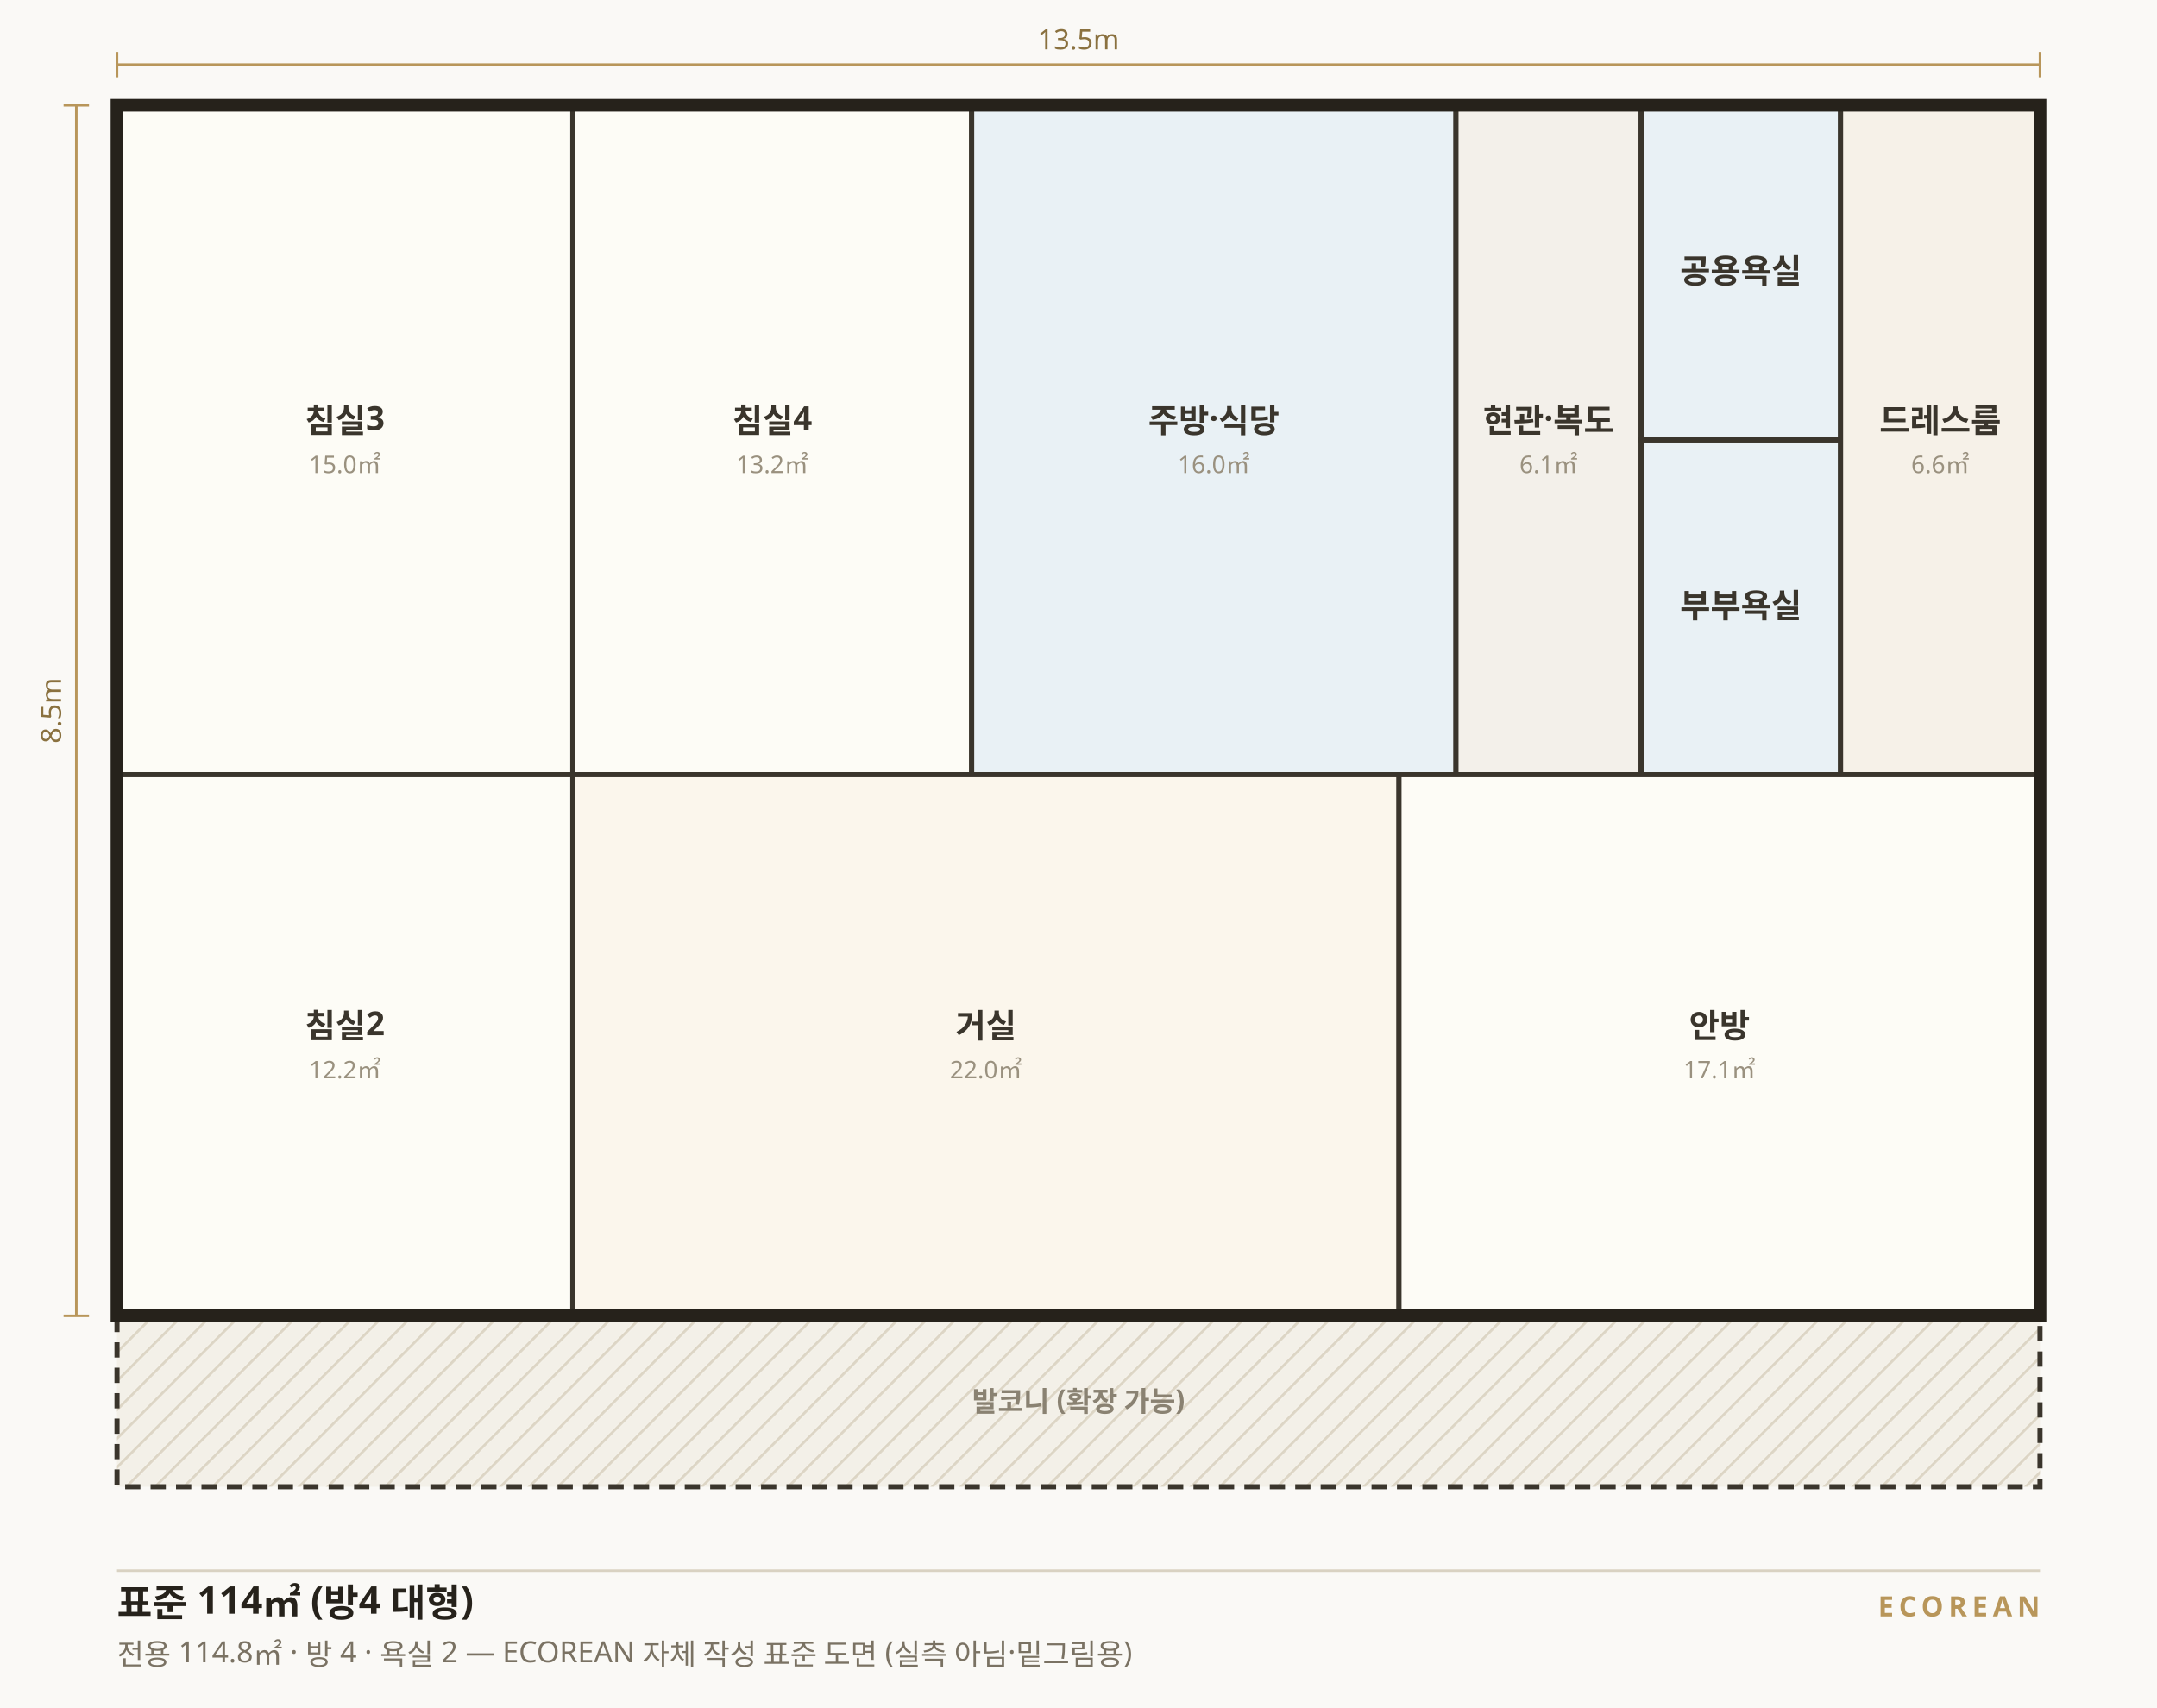
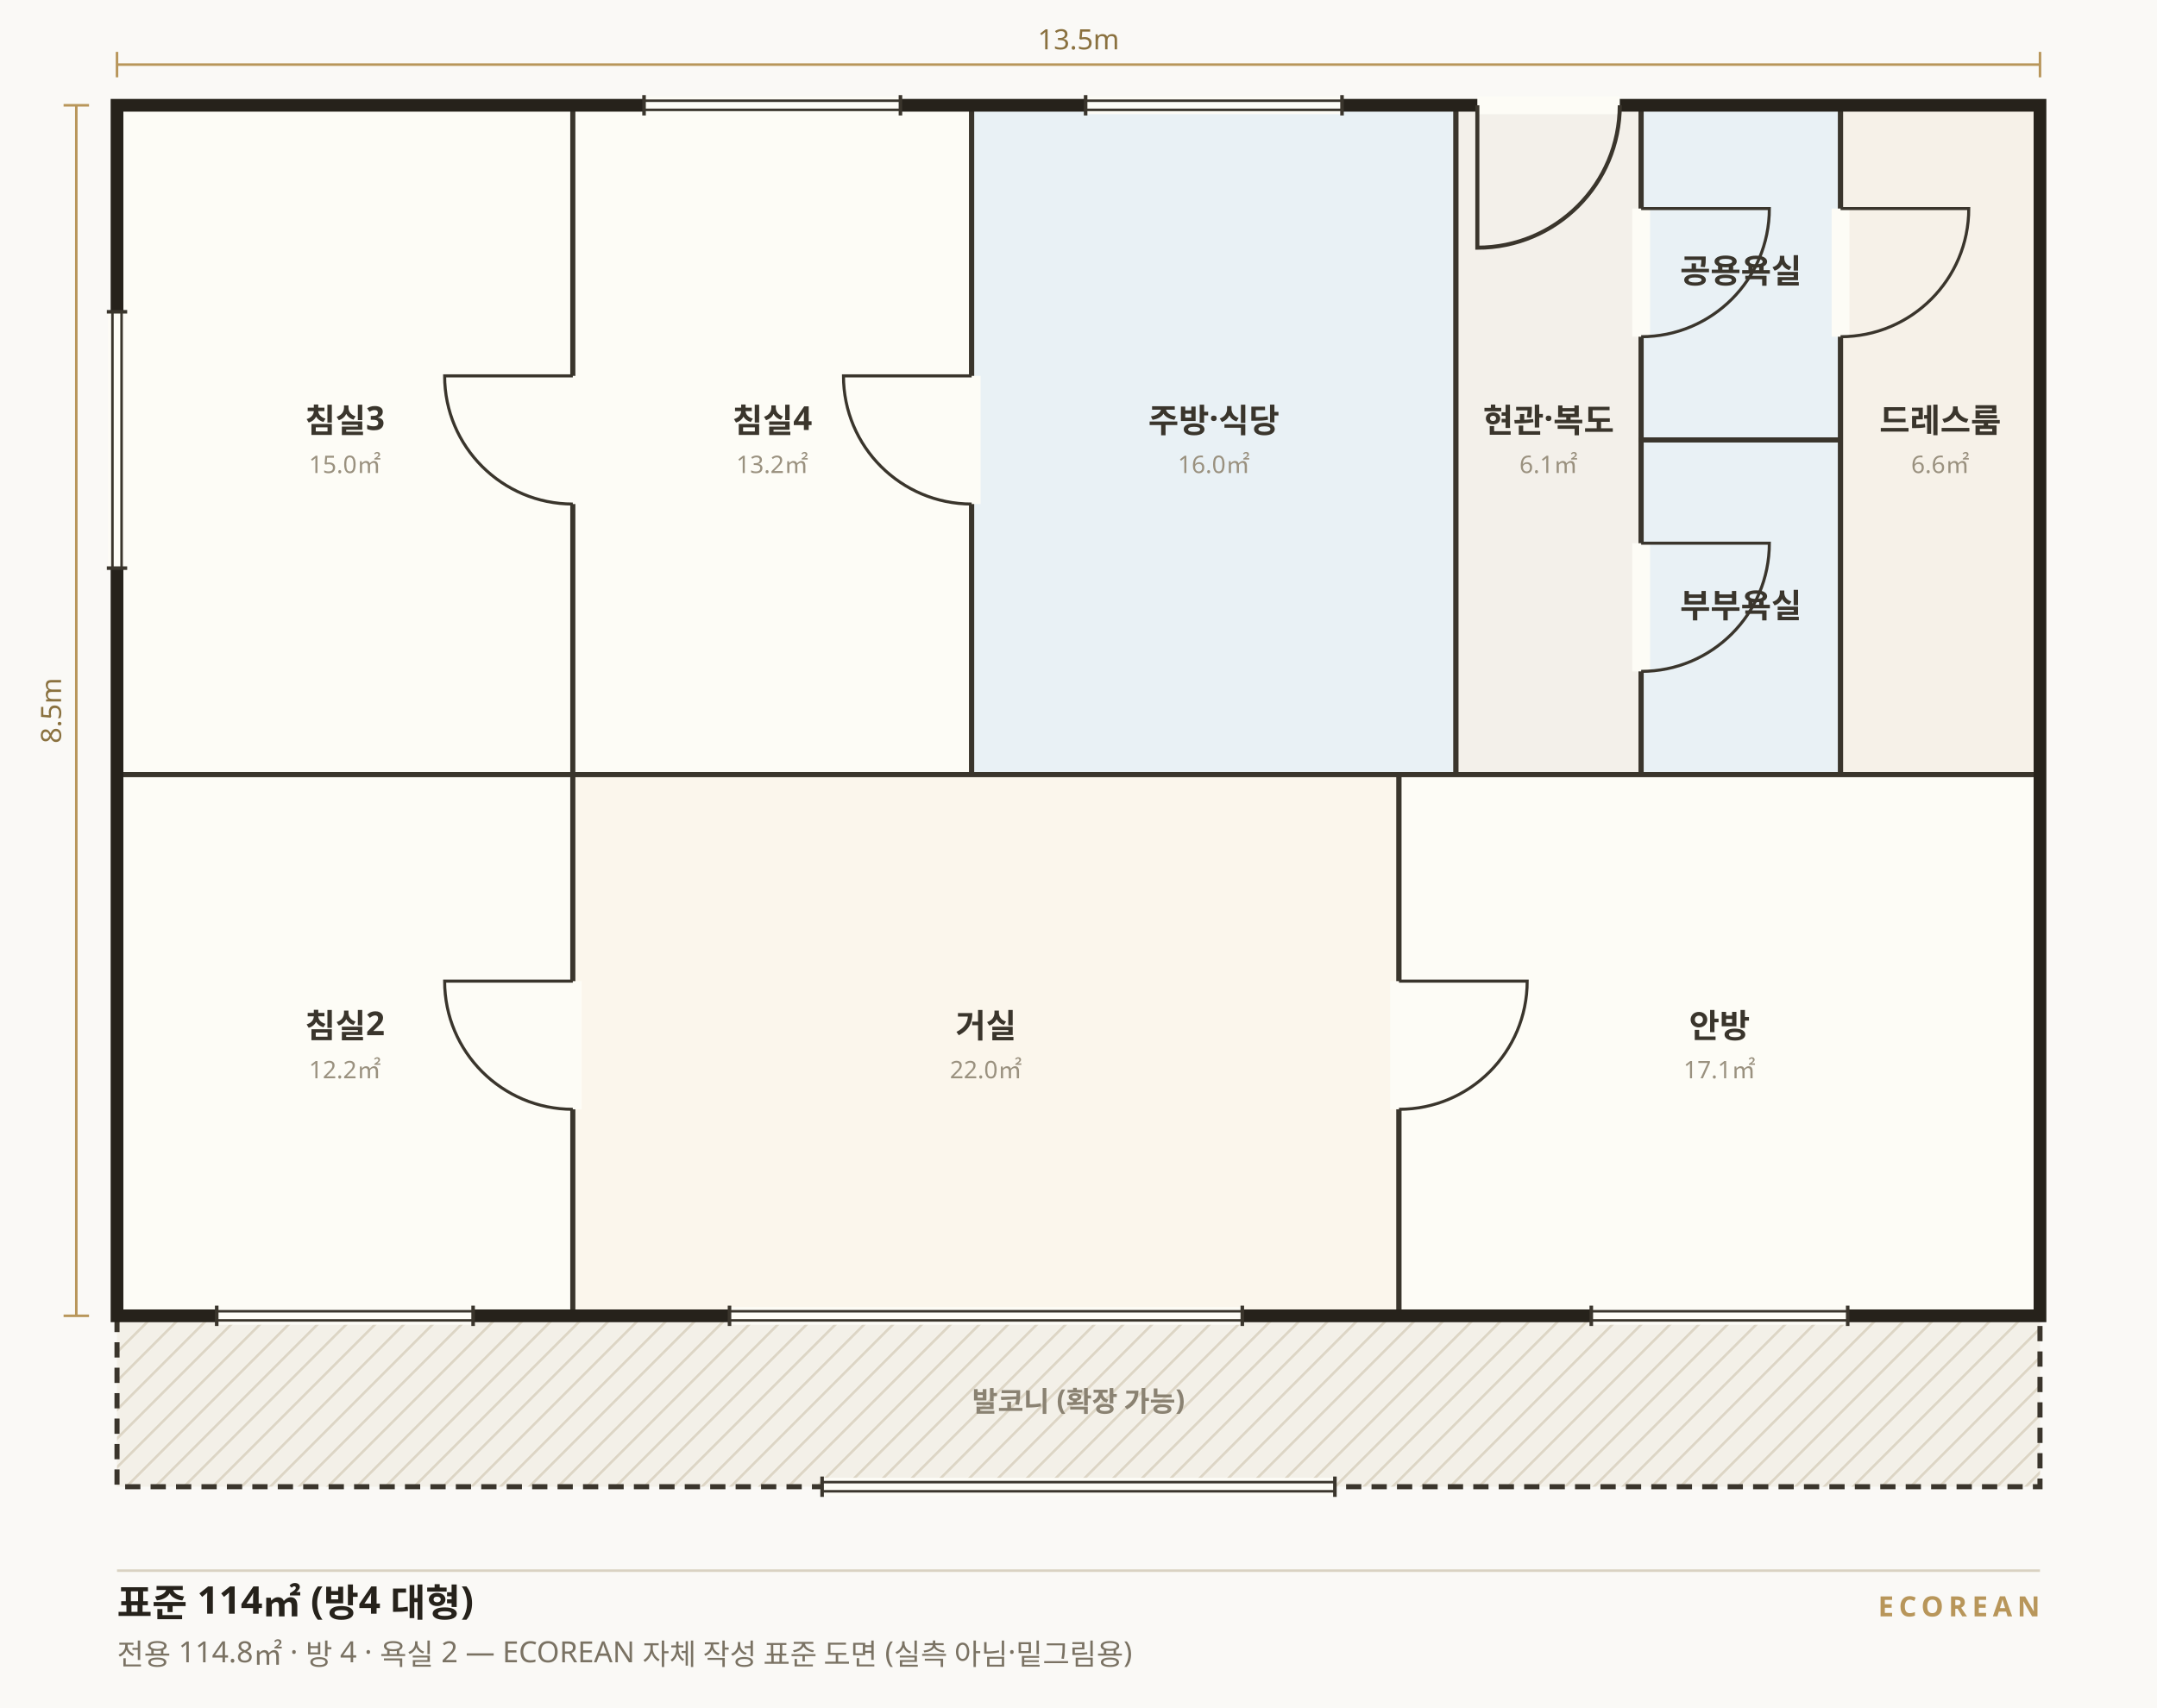
<svg xmlns="http://www.w3.org/2000/svg" width="848" height="671.6" viewBox="0 0 848 671.6" font-family="'Malgun Gothic','Apple SD Gothic Neo',sans-serif">
  <defs>
    <pattern id="hatch" width="8" height="8" patternTransform="rotate(45)" patternUnits="userSpaceOnUse">
      <rect width="8" height="8" fill="#f3f0e8" />
      <line x1="0" y1="0" x2="0" y2="8" stroke="#ddd6c6" stroke-width="2" />
    </pattern>
  </defs>
  <rect width="848" height="671.6" fill="#faf9f6" />
  <rect x="46" y="41.4" width="179.2" height="263.2" fill="#fdfcf6" stroke="#3a352c" stroke-width="2" />
  <text x="135.6" y="170" font-size="13" text-anchor="middle" fill="#3a352c" font-weight="700">침실3</text>
  <text x="135.6" y="186" font-size="9.5" text-anchor="middle" fill="#9a917f">15.0㎡</text>
  <rect x="225.2" y="41.4" width="156.8" height="263.2" fill="#fdfcf6" stroke="#3a352c" stroke-width="2" />
  <text x="303.6" y="170" font-size="13" text-anchor="middle" fill="#3a352c" font-weight="700">침실4</text>
  <text x="303.6" y="186" font-size="9.5" text-anchor="middle" fill="#9a917f">13.2㎡</text>
  <rect x="382" y="41.4" width="190.4" height="263.2" fill="#e9f1f5" stroke="#3a352c" stroke-width="2" />
  <text x="477.2" y="170" font-size="13" text-anchor="middle" fill="#3a352c" font-weight="700">주방·식당</text>
  <text x="477.2" y="186" font-size="9.5" text-anchor="middle" fill="#9a917f">16.0㎡</text>
  <rect x="572.4" y="41.4" width="72.8" height="263.2" fill="#f3f0ea" stroke="#3a352c" stroke-width="2" />
  <text x="608.8" y="170" font-size="13" text-anchor="middle" fill="#3a352c" font-weight="700">현관·복도</text>
  <text x="608.8" y="186" font-size="9.5" text-anchor="middle" fill="#9a917f">6.1㎡</text>
  <rect x="645.2" y="41.4" width="78.4" height="131.6" fill="#e9f1f5" stroke="#3a352c" stroke-width="2" />
  <text x="684.4" y="111.2" font-size="13" text-anchor="middle" fill="#3a352c" font-weight="700">공용욕실</text>
  <rect x="645.2" y="173" width="78.4" height="131.6" fill="#e9f1f5" stroke="#3a352c" stroke-width="2" />
  <text x="684.4" y="242.8" font-size="13" text-anchor="middle" fill="#3a352c" font-weight="700">부부욕실</text>
  <rect x="723.6" y="41.4" width="78.4" height="263.2" fill="#f6f1e8" stroke="#3a352c" stroke-width="2" />
  <text x="762.8" y="170" font-size="13" text-anchor="middle" fill="#3a352c" font-weight="700">드레스룸</text>
  <text x="762.8" y="186" font-size="9.5" text-anchor="middle" fill="#9a917f">6.6㎡</text>
  <rect x="46" y="304.6" width="179.2" height="212.8" fill="#fdfcf6" stroke="#3a352c" stroke-width="2" />
  <text x="135.6" y="408" font-size="13" text-anchor="middle" fill="#3a352c" font-weight="700">침실2</text>
  <text x="135.6" y="424" font-size="9.5" text-anchor="middle" fill="#9a917f">12.2㎡</text>
  <rect x="225.2" y="304.6" width="324.8" height="212.8" fill="#fbf6ec" stroke="#3a352c" stroke-width="2" />
  <text x="387.6" y="408" font-size="13" text-anchor="middle" fill="#3a352c" font-weight="700">거실</text>
  <text x="387.6" y="424" font-size="9.5" text-anchor="middle" fill="#9a917f">22.0㎡</text>
  <rect x="550" y="304.6" width="252" height="212.8" fill="#fdfcf6" stroke="#3a352c" stroke-width="2" />
  <text x="676" y="408" font-size="13" text-anchor="middle" fill="#3a352c" font-weight="700">안방</text>
  <text x="676" y="424" font-size="9.5" text-anchor="middle" fill="#9a917f">17.1㎡</text>
  <rect x="46" y="517.4" width="756" height="67.2" fill="url(#hatch)" stroke="#3a352c" stroke-width="2" stroke-dasharray="6 4" />
  <text x="424" y="555" font-size="11" text-anchor="middle" fill="#8a8272" font-weight="700">발코니 (확장 가능)</text>
  <rect x="46" y="41.4" width="756" height="476" fill="none" stroke="#26221b" stroke-width="5" />
+   <g id="openings">
+     <rect x="580.8" y="37.9" width="56" height="7" fill="#fdfcf6" />
+     <path d="M 580.8 41.4 L 580.8 97.4 A 56 56 0 0 0 636.8 41.4" fill="none" stroke="#3a352c" stroke-width="1.6" />
+     <rect x="221.7" y="147.8" width="7" height="50.4" fill="#fdfcf6" />
+     <path d="M 225.2 147.8 L 174.8 147.8 A 50.4 50.4 0 0 0 225.2 198.2" fill="none" stroke="#3a352c" stroke-width="1.2" />
+     <rect x="378.5" y="147.8" width="7" height="50.4" fill="#fdfcf6" />
+     <path d="M 382 147.8 L 331.6 147.8 A 50.4 50.4 0 0 0 382 198.2" fill="none" stroke="#3a352c" stroke-width="1.2" />
+     <rect x="641.7" y="82" width="7" height="50.4" fill="#fdfcf6" />
+     <path d="M 645.2 82 L 695.6 82 A 50.4 50.4 0 0 1 645.2 132.4" fill="none" stroke="#3a352c" stroke-width="1.2" />
+     <rect x="641.7" y="213.6" width="7" height="50.4" fill="#fdfcf6" />
+     <path d="M 645.2 213.6 L 695.6 213.6 A 50.4 50.4 0 0 1 645.2 264" fill="none" stroke="#3a352c" stroke-width="1.2" />
+     <rect x="720.1" y="82" width="7" height="50.4" fill="#fdfcf6" />
+     <path d="M 723.6 82 L 774 82 A 50.4 50.4 0 0 1 723.6 132.4" fill="none" stroke="#3a352c" stroke-width="1.2" />
+     <rect x="221.7" y="385.8" width="7" height="50.4" fill="#fdfcf6" />
+     <path d="M 225.2 385.8 L 174.8 385.8 A 50.4 50.4 0 0 0 225.2 436.2" fill="none" stroke="#3a352c" stroke-width="1.2" />
+     <rect x="546.5" y="385.8" width="7" height="50.4" fill="#fdfcf6" />
+     <path d="M 550 385.8 L 600.4 385.8 A 50.4 50.4 0 0 1 550 436.2" fill="none" stroke="#3a352c" stroke-width="1.2" />
+     <rect x="42.5" y="122.6" width="7" height="100.8" fill="#fdfcf6" />
+     <line x1="44.2" y1="122.6" x2="44.2" y2="223.4" stroke="#3a352c" stroke-width="1" />
+     <line x1="47.8" y1="122.6" x2="47.8" y2="223.4" stroke="#3a352c" stroke-width="1" />
+     <line x1="42" y1="122.6" x2="50" y2="122.6" stroke="#3a352c" stroke-width="1.4" />
+     <line x1="42" y1="223.4" x2="50" y2="223.4" stroke="#3a352c" stroke-width="1.4" />
+     <rect x="253.2" y="37.9" width="100.8" height="7" fill="#fdfcf6" />
+     <line x1="253.2" y1="39.6" x2="354" y2="39.6" stroke="#3a352c" stroke-width="1" />
+     <line x1="253.2" y1="43.2" x2="354" y2="43.2" stroke="#3a352c" stroke-width="1" />
+     <line x1="253.2" y1="37.4" x2="253.2" y2="45.4" stroke="#3a352c" stroke-width="1.4" />
+     <line x1="354" y1="37.4" x2="354" y2="45.4" stroke="#3a352c" stroke-width="1.4" />
+     <rect x="426.8" y="37.9" width="100.8" height="7" fill="#fdfcf6" />
+     <line x1="426.8" y1="39.6" x2="527.6" y2="39.6" stroke="#3a352c" stroke-width="1" />
+     <line x1="426.8" y1="43.2" x2="527.6" y2="43.2" stroke="#3a352c" stroke-width="1" />
+     <line x1="426.8" y1="37.4" x2="426.8" y2="45.4" stroke="#3a352c" stroke-width="1.4" />
+     <line x1="527.6" y1="37.4" x2="527.6" y2="45.4" stroke="#3a352c" stroke-width="1.4" />
+     <rect x="85.2" y="513.9" width="100.8" height="7" fill="#fdfcf6" />
+     <line x1="85.2" y1="515.6" x2="186" y2="515.6" stroke="#3a352c" stroke-width="1" />
+     <line x1="85.2" y1="519.2" x2="186" y2="519.2" stroke="#3a352c" stroke-width="1" />
+     <line x1="85.2" y1="513.4" x2="85.2" y2="521.4" stroke="#3a352c" stroke-width="1.4" />
+     <line x1="186" y1="513.4" x2="186" y2="521.4" stroke="#3a352c" stroke-width="1.4" />
+     <rect x="286.8" y="513.9" width="201.6" height="7" fill="#fdfcf6" />
+     <line x1="286.8" y1="515.6" x2="488.4" y2="515.6" stroke="#3a352c" stroke-width="1" />
+     <line x1="286.8" y1="519.2" x2="488.4" y2="519.2" stroke="#3a352c" stroke-width="1" />
+     <line x1="286.8" y1="513.4" x2="286.8" y2="521.4" stroke="#3a352c" stroke-width="1.4" />
+     <line x1="488.4" y1="513.4" x2="488.4" y2="521.4" stroke="#3a352c" stroke-width="1.4" />
+     <rect x="625.6" y="513.9" width="100.8" height="7" fill="#fdfcf6" />
+     <line x1="625.6" y1="515.6" x2="726.4" y2="515.6" stroke="#3a352c" stroke-width="1" />
+     <line x1="625.6" y1="519.2" x2="726.4" y2="519.2" stroke="#3a352c" stroke-width="1" />
+     <line x1="625.6" y1="513.4" x2="625.6" y2="521.4" stroke="#3a352c" stroke-width="1.4" />
+     <line x1="726.4" y1="513.4" x2="726.4" y2="521.4" stroke="#3a352c" stroke-width="1.4" />
+     <rect x="323.2" y="581.1" width="201.6" height="7" fill="#fdfcf6" />
+     <line x1="323.2" y1="582.8" x2="524.8" y2="582.8" stroke="#3a352c" stroke-width="1" />
+     <line x1="323.2" y1="586.4" x2="524.8" y2="586.4" stroke="#3a352c" stroke-width="1" />
+     <line x1="323.2" y1="580.6" x2="323.2" y2="588.6" stroke="#3a352c" stroke-width="1.4" />
+     <line x1="524.8" y1="580.6" x2="524.8" y2="588.6" stroke="#3a352c" stroke-width="1.4" />
+   </g>
  <line x1="46" y1="25.4" x2="802" y2="25.4" stroke="#B8965A" stroke-width="1" />
  <line x1="46" y1="20.4" x2="46" y2="30.4" stroke="#B8965A" stroke-width="1" />
  <line x1="802" y1="20.4" x2="802" y2="30.4" stroke="#B8965A" stroke-width="1" />
  <text x="424" y="19.4" font-size="11" text-anchor="middle" fill="#8a713f">13.5m</text>
  <line x1="30" y1="41.4" x2="30" y2="517.4" stroke="#B8965A" stroke-width="1" />
  <line x1="25" y1="41.4" x2="35" y2="41.4" stroke="#B8965A" stroke-width="1" />
  <line x1="25" y1="517.4" x2="35" y2="517.4" stroke="#B8965A" stroke-width="1" />
  <text x="24" y="279.4" font-size="11" text-anchor="middle" fill="#8a713f" transform="rotate(-90 24 279.4)">8.5m</text>
  <line x1="46" y1="617.6" x2="802" y2="617.6" stroke="#d9d2c2" stroke-width="1" />
  <text x="46" y="635.6" font-size="15" font-weight="800" fill="#26221b">표준 114㎡ (방4 대형)</text>
  <text x="46" y="654.6" font-size="11.5" fill="#7a7263">전용 114.8㎡ · 방 4 · 욕실 2 — ECOREAN 자체 작성 표준 도면 (실측 아님·밑그림용)</text>
  <text x="802" y="635.6" font-size="11" text-anchor="end" fill="#B8965A" font-weight="800" letter-spacing="2">ECOREAN</text>
</svg>
